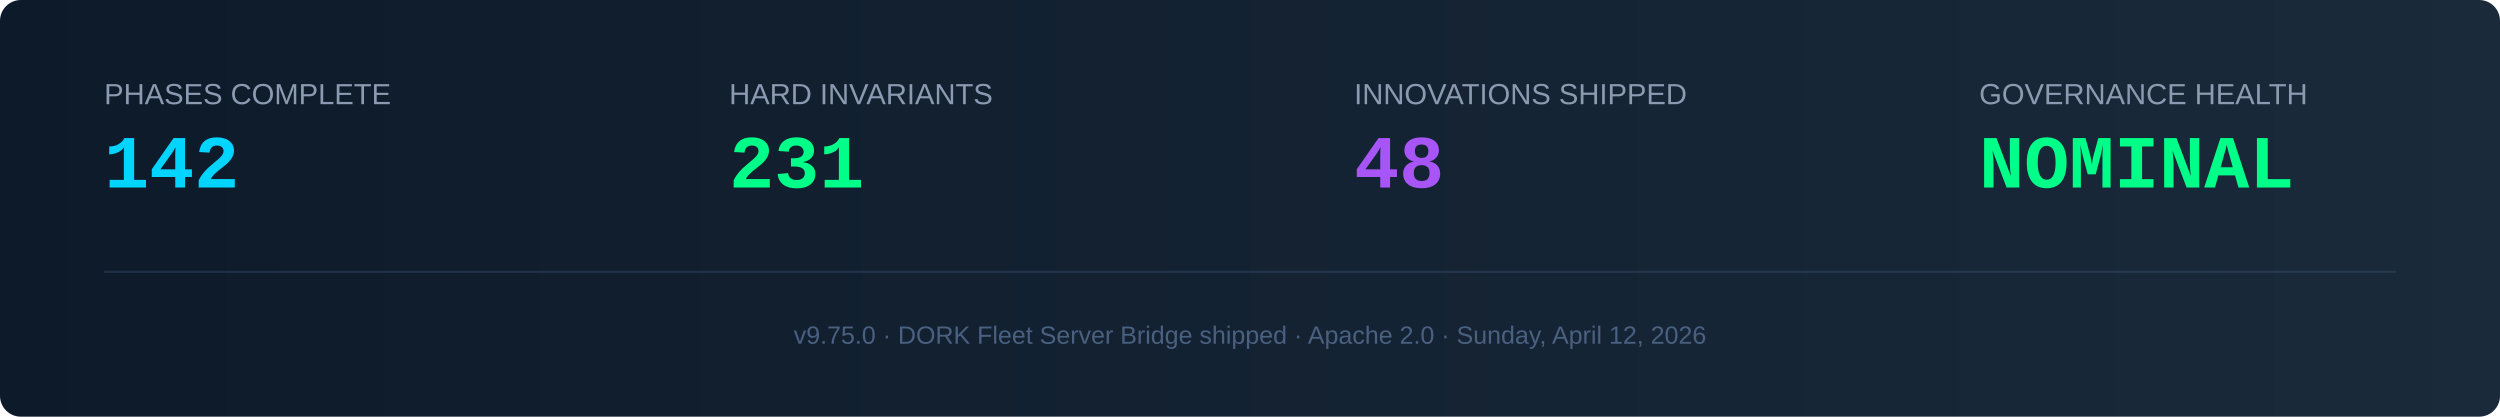
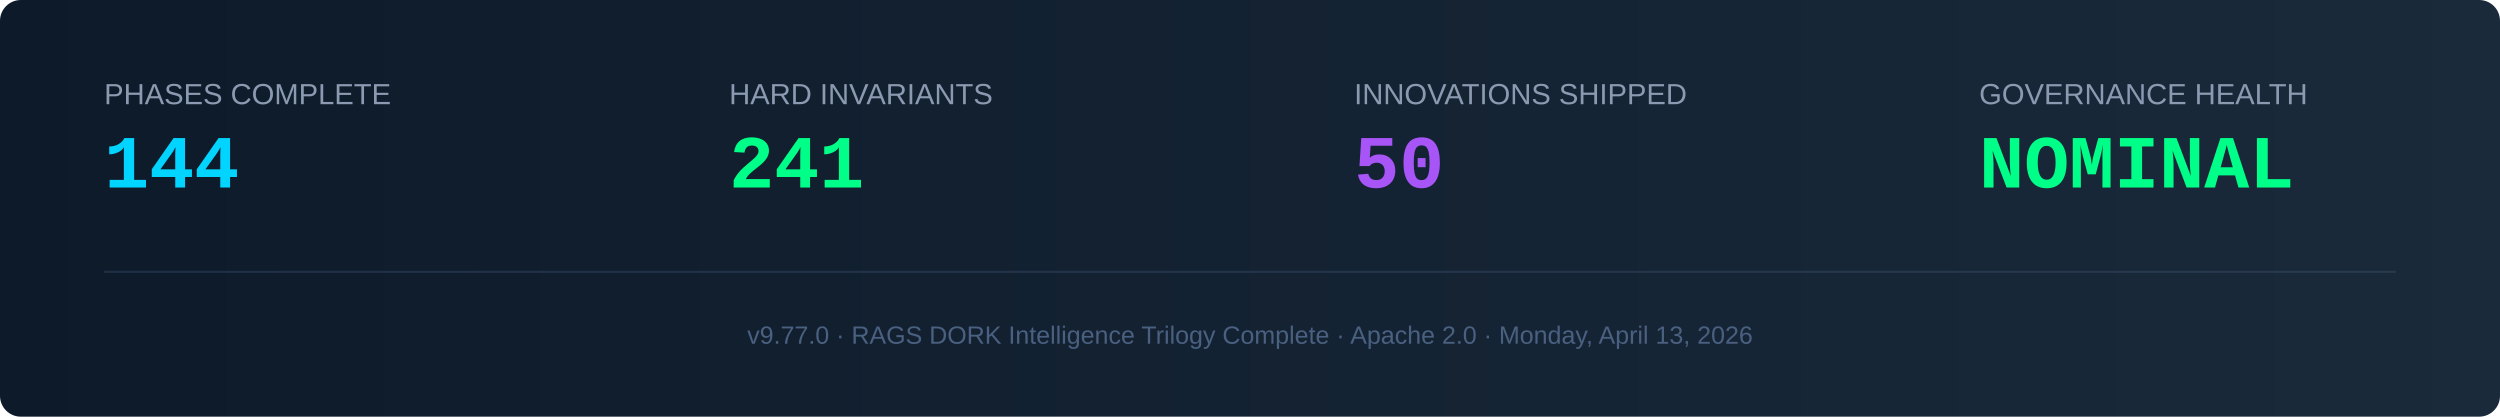
<svg xmlns="http://www.w3.org/2000/svg" style="max-width:100%;height:auto" width="1200" height="200" viewBox="0 0 1200 200">
  <defs>
    <linearGradient id="stat_grad" x1="0%" y1="0%" x2="100%" y2="0%">
      <stop offset="0%" style="stop-color:#0d1a2a" />
      <stop offset="100%" style="stop-color:#1a2a3a" />
    </linearGradient>
  </defs>
  <rect width="1200" height="200" fill="url(#stat_grad)" rx="10" />
  <g transform="translate(50, 50)">
    <text font-family="Arial, sans-serif" font-size="14" fill="#8b9ab0">PHASES COMPLETE</text>
-     <text y="40" font-family="'Courier New', monospace" font-size="36" font-weight="bold" fill="#00d4ff">142</text>
+     <text y="40" font-family="'Courier New', monospace" font-size="36" font-weight="bold" fill="#00d4ff">144</text>
  </g>
  <g transform="translate(350, 50)">
    <text font-family="Arial, sans-serif" font-size="14" fill="#8b9ab0">HARD INVARIANTS</text>
-     <text y="40" font-family="'Courier New', monospace" font-size="36" font-weight="bold" fill="#00ff88">231</text>
+     <text y="40" font-family="'Courier New', monospace" font-size="36" font-weight="bold" fill="#00ff88">241</text>
  </g>
  <g transform="translate(650, 50)">
    <text font-family="Arial, sans-serif" font-size="14" fill="#8b9ab0">INNOVATIONS SHIPPED</text>
-     <text y="40" font-family="'Courier New', monospace" font-size="36" font-weight="bold" fill="#a855f7">48</text>
+     <text y="40" font-family="'Courier New', monospace" font-size="36" font-weight="bold" fill="#a855f7">50</text>
  </g>
  <g transform="translate(950, 50)">
    <text font-family="Arial, sans-serif" font-size="14" fill="#8b9ab0">GOVERNANCE HEALTH</text>
    <text y="40" font-family="'Courier New', monospace" font-size="36" font-weight="bold" fill="#00ff88">NOMINAL</text>
  </g>
  <rect x="50" y="130" width="1100" height="1" fill="#4a6080" opacity="0.3" />
-   <text x="600" y="165" font-family="Arial, sans-serif" font-size="12" fill="#4a6080" text-anchor="middle">v9.75.0 · DORK Fleet Server Bridge shipped · Apache 2.0 · Sunday, April 12, 2026</text>
+   <text x="600" y="165" font-family="Arial, sans-serif" font-size="12" fill="#4a6080" text-anchor="middle">v9.77.0 · RAGS DORK Intelligence Trilogy Complete · Apache 2.0 · Monday, April 13, 2026</text>
</svg>
